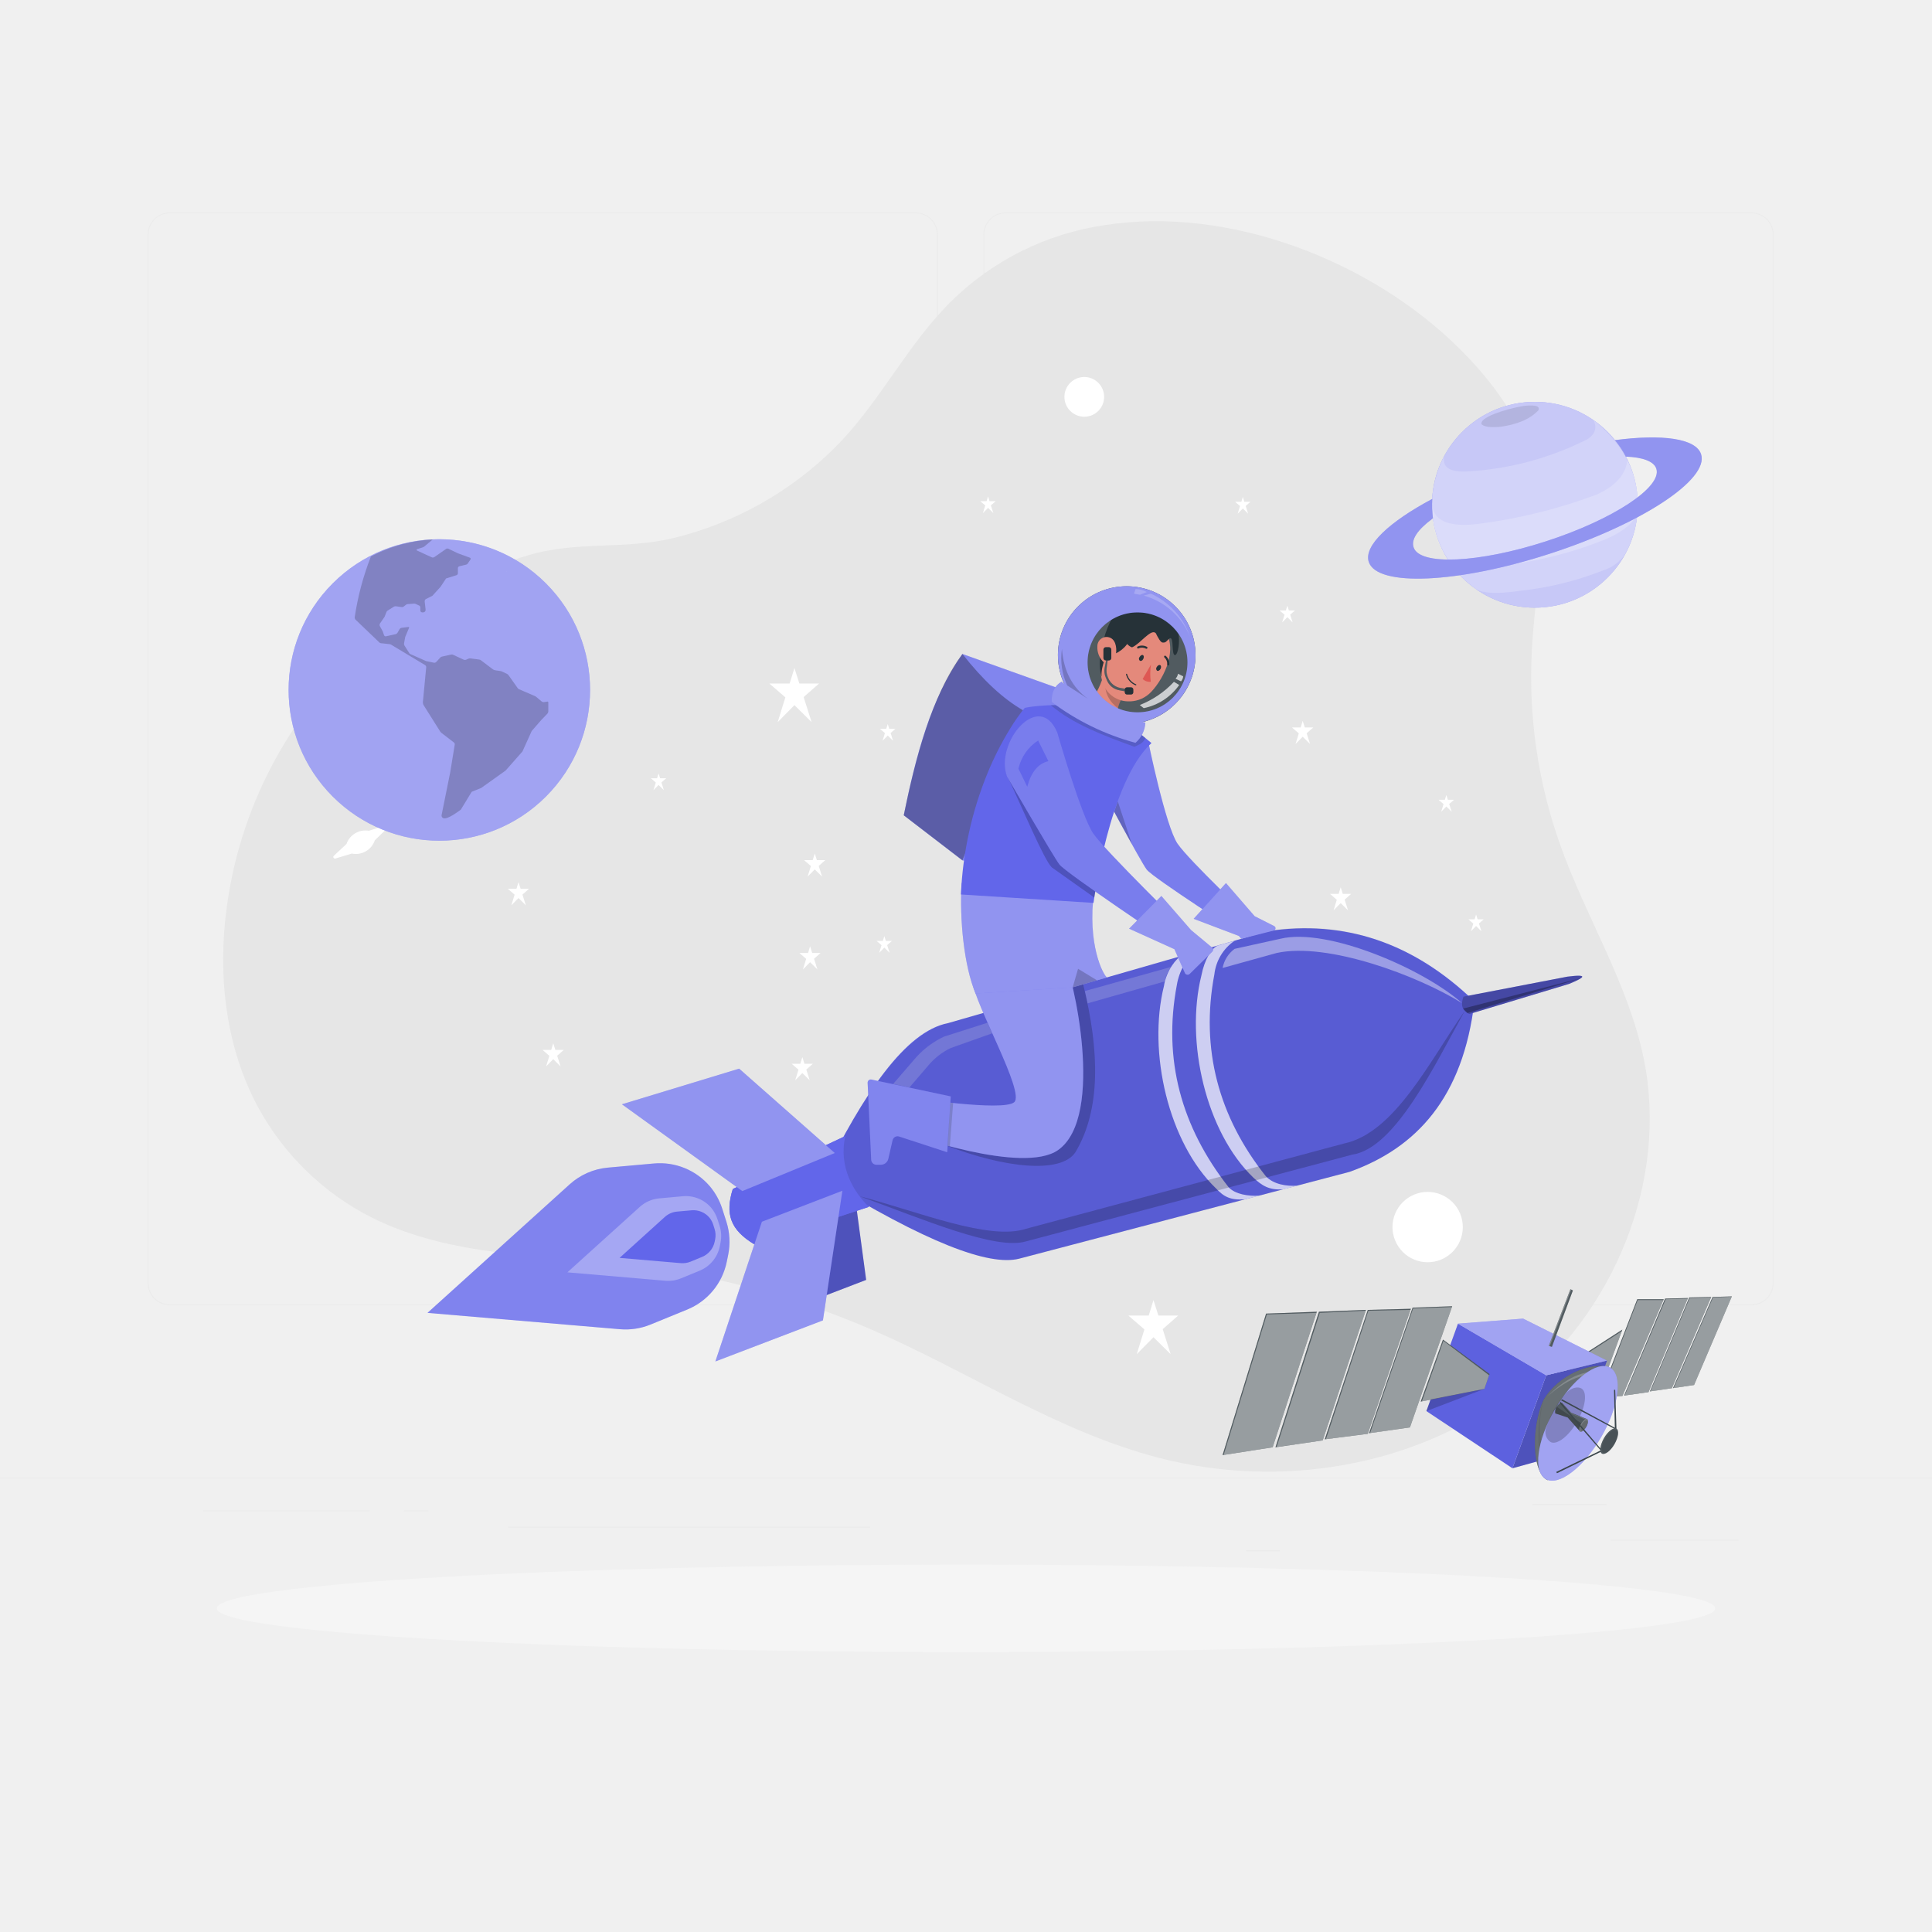
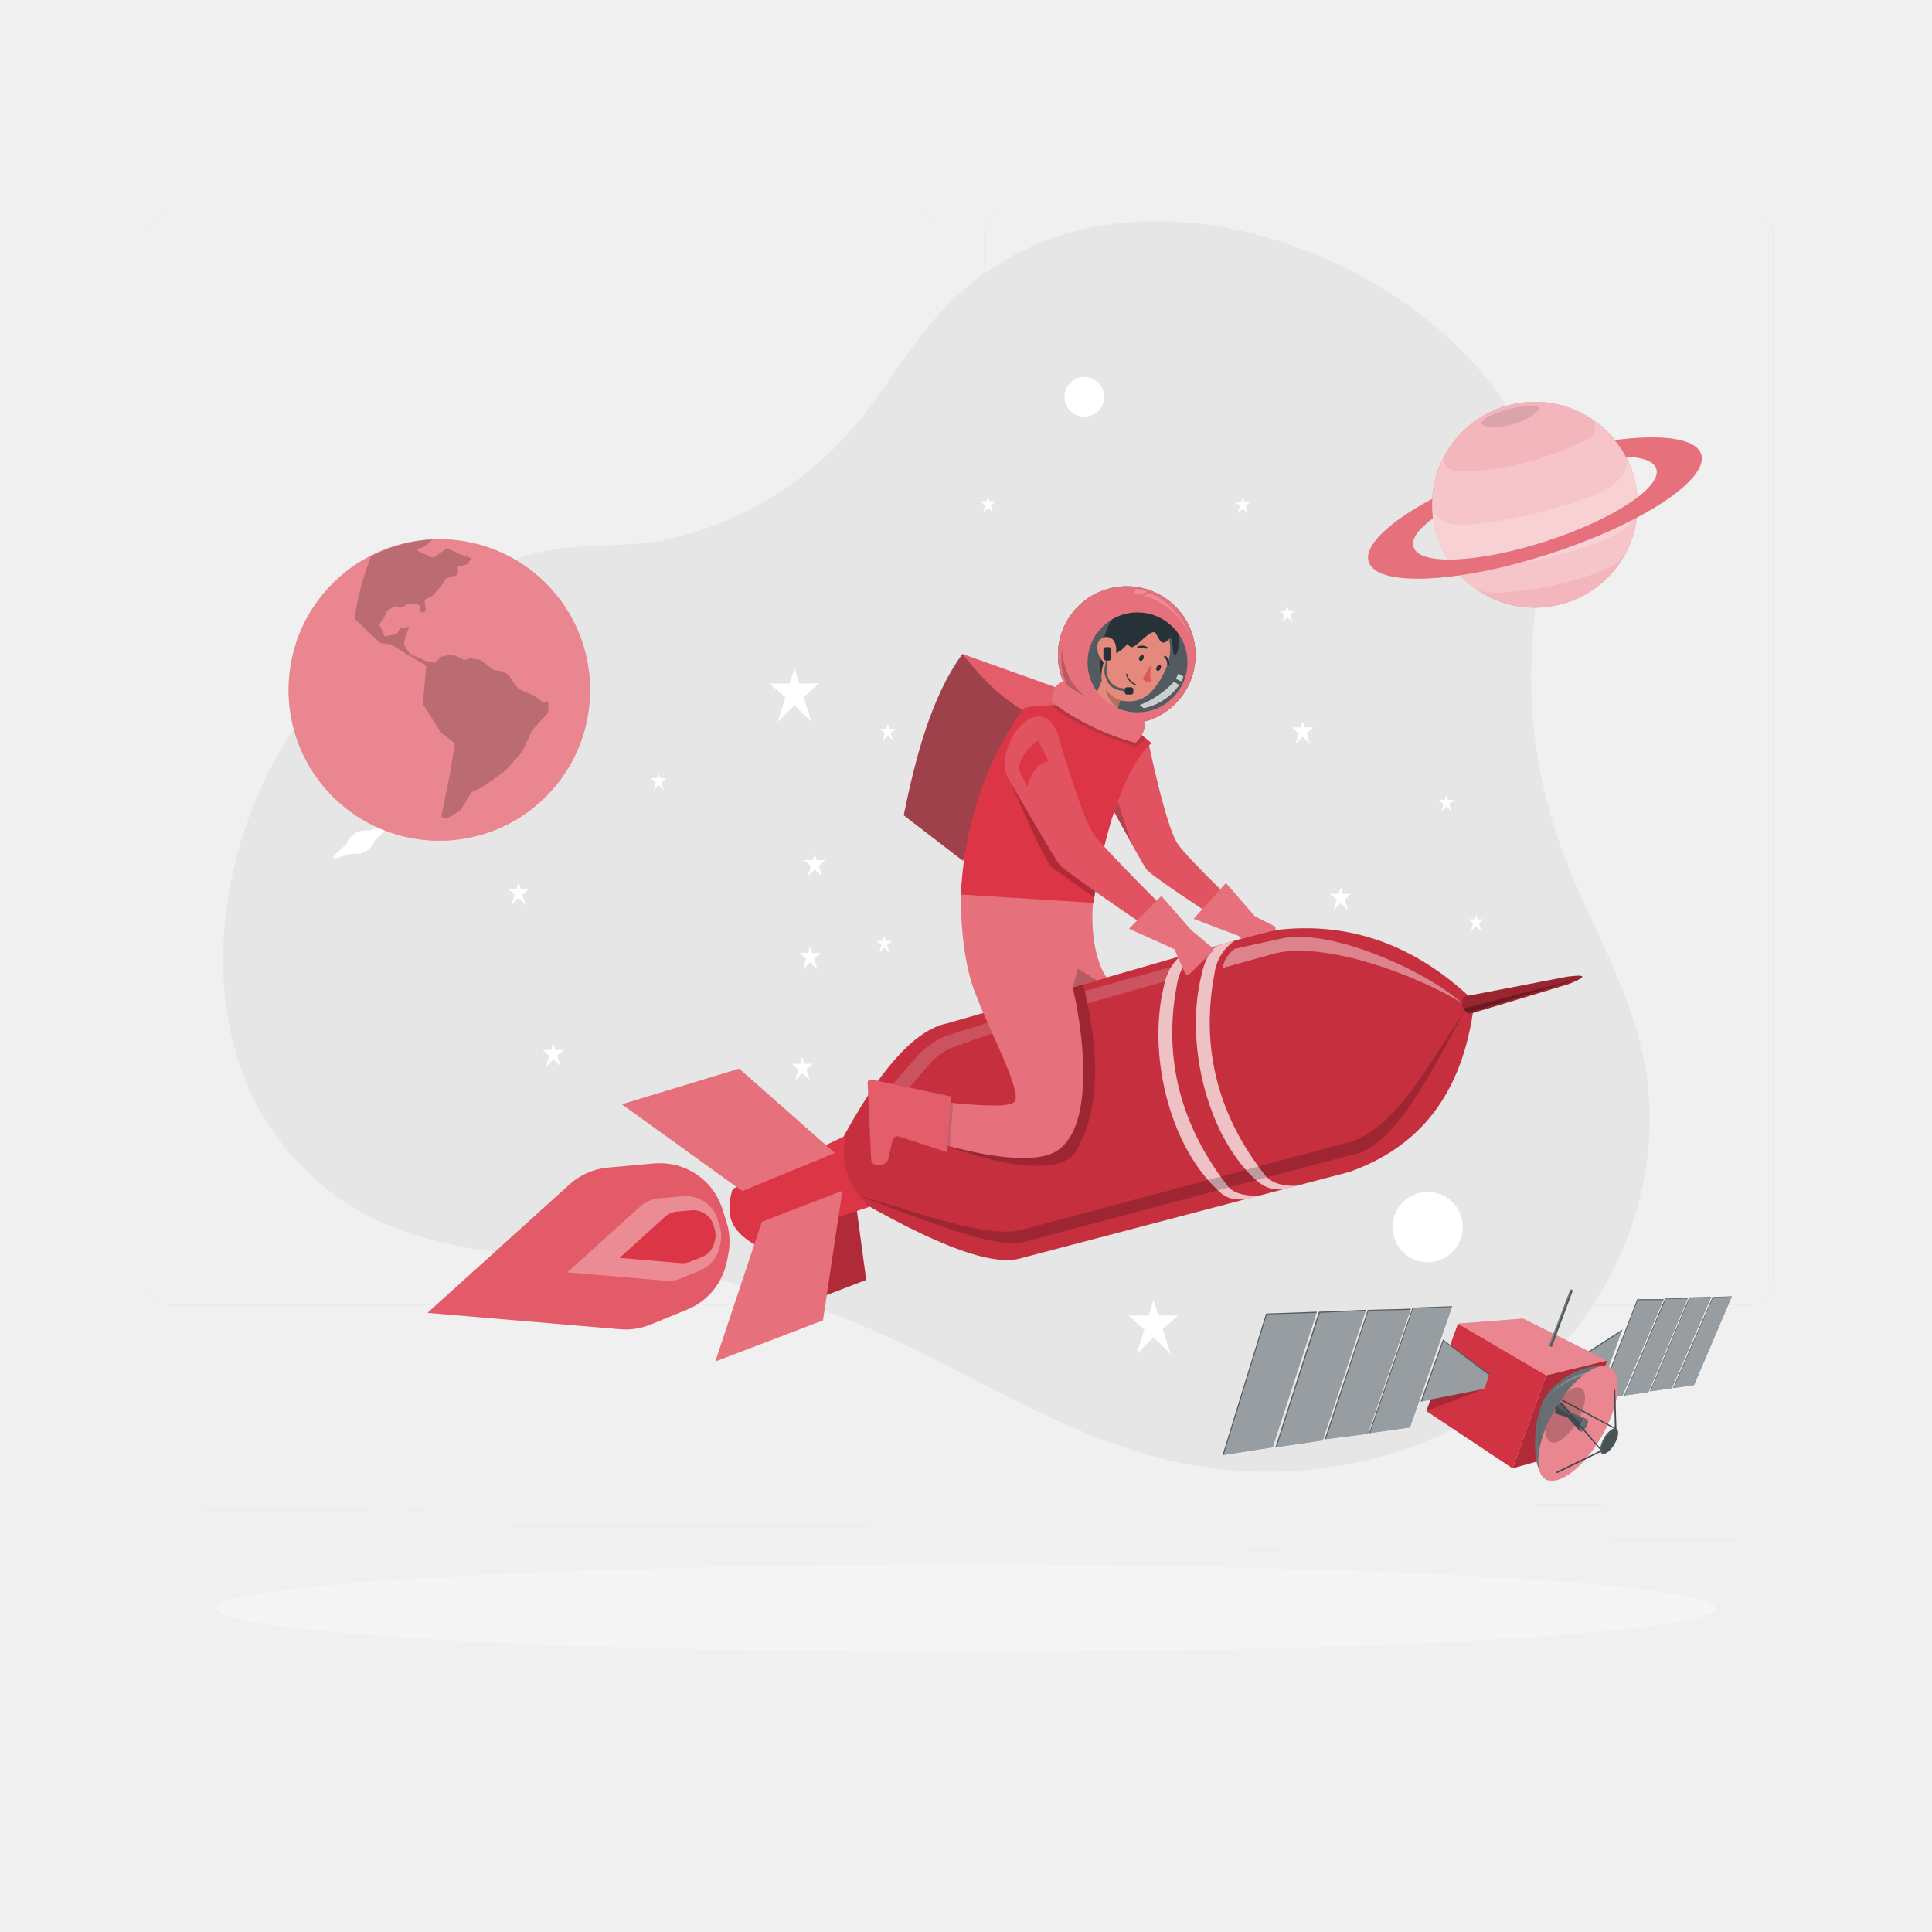
<svg xmlns="http://www.w3.org/2000/svg" viewBox="0 0 500 500">
  <path fill="#ebebeb" d="M0 382.4h500v.25H0zm416.78 16.09h33.12v.25h-33.12zm-94.25 2.72h8.69v.25h-8.69zm74.06-12h19.19v.25h-19.19zm-344.13 1.68h43.19v.25H52.46zm52.1 0h6.33v.25h-6.33zm26.91 4.22h93.68v.25h-93.68zM237 337.8H43.91a5.71 5.71 0 01-5.7-5.71V60.66a5.71 5.71 0 015.7-5.66H237a5.71 5.71 0 015.71 5.71v271.38a5.71 5.71 0 01-5.71 5.71zM43.91 55.2a5.46 5.46 0 00-5.45 5.46v271.43a5.46 5.46 0 005.45 5.46H237a5.47 5.47 0 005.46-5.46V60.66A5.47 5.47 0 00237 55.2zm409.4 282.6h-193.1a5.72 5.72 0 01-5.71-5.71V60.66a5.72 5.72 0 015.71-5.66h193.1a5.71 5.71 0 015.69 5.66v271.43a5.71 5.71 0 01-5.69 5.71zM260.21 55.2a5.47 5.47 0 00-5.46 5.46v271.43a5.47 5.47 0 005.46 5.46h193.1a5.47 5.47 0 005.46-5.46V60.66a5.47 5.47 0 00-5.46-5.46z" />
  <path d="M285.78 58.28A71.18 71.18 0 00246.15 78c-11.55 11.4-18.68 26.57-30.25 38a89.07 89.07 0 01-41.46 23.21c-12.89 3.13-25.1.7-37.84 4.52a110.3 110.3 0 00-77.91 91c-2.39 17.54-.37 36 8 51.63A68.9 68.9 0 0096 315c20.62 10.42 44.79 9.75 67.73 12.47A221.16 221.16 0 01226 344.29c24.78 10.8 47.75 26.21 73.92 33 31.32 8.12 66.54 2.45 92.09-17.41s39.88-54.19 33.39-85.89c-4-19.45-15-36.67-21.63-55.36a129.66 129.66 0 01-7.34-50.16c.83-16.06 4.63-32.47.43-48-3.15-11.71-10.65-21.83-19.27-30.36-22.65-22.46-59.26-36.95-91.81-31.83z" fill="#e6e6e6" />
  <path fill="#fff" d="M211.98 176.89h-5.11l-1.27-4.01-1.24 4.01h-5.25l4.14 3.58-1.98 6.41 4.33-4.39 4.44 4.39-2.06-6.48 4-3.51zm92.93 163.58h-5.12l-1.27-4.01-1.24 4.01h-5.25l4.14 3.58-1.98 6.41 4.33-4.39 4.44 4.39-2.05-6.48 4-3.51zm-92.53-93.85h-2.19l-.54-1.72-.53 1.72h-2.25l1.77 1.53-.84 2.74 1.85-1.87 1.9 1.87-.88-2.77 1.71-1.5zm137.32-15.29h-2.19l-.54-1.72-.53 1.72h-2.25l1.77 1.53-.84 2.74 1.85-1.88 1.9 1.88-.88-2.77 1.71-1.5zm-136.11-8.73h-2.18l-.55-1.72-.53 1.72h-2.24l1.77 1.53-.85 2.74 1.85-1.87 1.9 1.87-.88-2.77 1.71-1.5zm-76.67 7.41h-2.19l-.54-1.71-.53 1.71h-2.25l1.77 1.53-.84 2.75 1.85-1.88 1.9 1.88-.88-2.77 1.71-1.51zm8.99 41.71h-2.18l-.55-1.72-.53 1.72h-2.24l1.77 1.53-.85 2.74 1.85-1.88 1.9 1.88-.88-2.77 1.71-1.5zm193.96-83.45h-2.19l-.54-1.72-.53 1.72h-2.25l1.77 1.53-.84 2.74 1.85-1.87 1.9 1.87-.88-2.77 1.71-1.5zm-16.25-58.41h-1.58l-.39-1.25-.39 1.25h-1.62l1.28 1.1-.61 1.98 1.34-1.35 1.37 1.35-.64-2 1.24-1.08zm-91.9 58.77h-1.58l-.39-1.25-.39 1.25h-1.62l1.28 1.1-.61 1.98 1.34-1.35 1.37 1.35-.63-2 1.23-1.08zm-59.3 12.78h-1.58l-.4-1.24-.38 1.24h-1.62l1.28 1.1-.61 1.99 1.33-1.36 1.37 1.36-.63-2 1.24-1.09zm85.26-71.7h-1.58l-.39-1.24-.39 1.24h-1.62l1.28 1.1-.61 1.98 1.34-1.35 1.37 1.35-.64-2 1.24-1.08zm118.61 77.28h-1.58l-.39-1.24-.39 1.24h-1.62l1.28 1.11-.61 1.98 1.34-1.36 1.37 1.36-.64-2 1.24-1.09zm-41.16-49h-1.57l-.4-1.24-.38 1.24h-1.63l1.29 1.11-.62 1.98 1.34-1.36 1.37 1.36-.63-2 1.23-1.09zm48.86 79.93h-1.58l-.4-1.24-.38 1.24h-1.62l1.28 1.11-.61 1.98 1.33-1.36 1.38 1.36-.64-2.01 1.24-1.08zm-36.43 62.09h-1.58l-.4-1.24-.38 1.24h-1.62l1.28 1.1-.61 1.98 1.33-1.35 1.37 1.35-.63-2 1.24-1.08zm-26.86-66.17h-1.58l-.39-1.24-.39 1.24h-1.62l1.28 1.11-.61 1.98 1.34-1.35 1.37 1.35-.64-2 1.24-1.09zm-89.86 9.66h-1.58l-.4-1.24-.38 1.24h-1.62l1.28 1.11-.61 1.98 1.33-1.35 1.38 1.35-.64-2 1.24-1.09zm-71.32 75.79h-2.19l-.54-1.72-.54 1.72h-2.24l1.77 1.53-.84 2.74 1.85-1.88 1.9 1.88-.88-2.77 1.71-1.5zm183.1 49.35h-2.18l-.55-1.71-.53 1.71h-2.25l1.78 1.53-.85 2.74 1.85-1.87 1.9 1.87-.88-2.77 1.71-1.5zM210.38 275.3h-2.19l-.54-1.72-.53 1.72h-2.25l1.78 1.53-.85 2.74 1.85-1.87 1.9 1.87-.88-2.77 1.71-1.5z" />
  <circle cx="369.47" cy="317.57" r="9.1" transform="rotate(-22.5 369.463 317.557)" fill="#fff" />
  <path d="M285.75 102.71a5.14 5.14 0 11-5.14-5.14 5.14 5.14 0 015.14 5.14zM99.69 213.66L95.46 215a5.2 5.2 0 00-5.79 3.42l-3.27 3.05a.42.42 0 00.41.71l4.24-1.28a5.17 5.17 0 005.95-3.43l3.16-3.06a.45.45 0 00-.47-.75z" fill="#fff" />
  <ellipse cx="250" cy="416.24" rx="193.89" ry="11.32" fill="#f5f5f5" />
  <path fill="#263238" d="M405.99 353.04l13.87-8.94-4.3 11.74h-10.37l.8-2.8z" />
  <path fill="#fff" opacity=".2" d="M405.99 353.04l13.87-8.94-4.3 11.74h-10.37l.8-2.8z" />
  <path fill="#fff" opacity=".4" d="M406.27 353.17l13.44-8.66-4.15 11.33h-10.12l.83-2.67z" />
  <path fill="#263238" d="M419.89 361.27l10.69-25.03h-6.86l-9.85 25.49 6.02-.46z" />
  <path fill="#fff" opacity=".2" d="M419.89 361.27l10.69-25.03h-6.86l-9.85 25.49 6.02-.46z" />
  <path fill="#fff" opacity=".4" d="M419.89 361.27l10.6-24.82h-6.66l-9.75 25.26 5.81-.44z" />
  <path fill="#263238" d="M420.31 361.18l10.61-25.1 5.92-.15-10.21 24.35-6.32.9z" />
  <path fill="#fff" opacity=".2" d="M420.31 361.18l10.61-25.1 5.92-.15-10.21 24.35-6.32.9z" />
  <path fill="#fff" opacity=".4" d="M420.43 361.16l10.65-24.92 5.7-.16-10.15 24.2-6.2.88z" />
  <path fill="#263238" d="M437.18 335.78l5.68-.12-10.18 23.61-5.68.82 10.18-24.31z" />
  <path fill="#fff" opacity=".2" d="M437.18 335.78l5.68-.12-10.18 23.61-5.68.82 10.18-24.31z" />
  <path fill="#fff" opacity=".4" d="M437.28 335.93l5.53-.16-10.13 23.5-5.55.8 10.15-24.14z" />
  <path fill="#263238" d="M443.22 335.66l4.98-.15-9.78 22.93-5.44.8 10.24-23.58z" />
  <path fill="#fff" opacity=".2" d="M443.22 335.66l4.98-.15-9.78 22.93-5.44.8 10.24-23.58z" />
  <path fill="#fff" opacity=".4" d="M443.33 335.77l4.84-.18-9.75 22.85-5.28.77 10.19-23.44z" />
-   <path fill="#6266ea" d="M400.17 355.92l-8.75 24.07 16.37-4.54 8.1-23.33-15.72 3.8z" />
+   <path fill="#dc3545" d="M400.17 355.92l-8.75 24.07 16.37-4.54 8.1-23.33-15.72 3.8z" />
  <path opacity=".2" d="M400.17 355.92l-8.75 24.07 16.37-4.54 8.1-23.33-15.72 3.8z" />
-   <path fill="#6266ea" d="M377.32 342.56l22.85 13.36-8.75 24.07-22.27-14.8 8.17-22.63z" />
+   <path fill="#dc3545" d="M377.32 342.56l22.85 13.36-8.75 24.07-22.27-14.8 8.17-22.63z" />
  <path opacity=".05" d="M377.32 342.56l22.85 13.36-8.75 24.07-22.27-14.8 8.17-22.63z" />
-   <path fill="#6266ea" d="M377.32 342.56l16.86-1.3 21.71 10.86-15.72 3.8-22.85-13.36z" />
+   <path fill="#dc3545" d="M377.32 342.56l16.86-1.3 21.71 10.86-15.72 3.8-22.85-13.36z" />
  <path fill="#fff" opacity=".4" d="M377.32 342.56l16.86-1.3 21.71 10.86-15.72 3.8-22.85-13.36z" />
  <path fill="#263238" d="M406.42 333.64l.64.33-5.43 14.59-.81-.25 5.6-14.67z" />
  <path fill="#fff" opacity=".4" d="M406.42 333.64l.25.13-5.58 14.62-.27-.08 5.6-14.67z" />
  <path fill="#fff" opacity=".2" d="M407.06 333.97l-.39-.2-5.58 14.62.54.17 5.43-14.59z" />
  <path fill="#263238" d="M327.66 339.96l-11.26 36.62 12.96-2.02 11.43-35.08-13.13.48z" />
  <path fill="#fff" opacity=".2" d="M327.66 339.96l-11.26 36.62 12.96-2.02 11.43-35.08-13.13.48z" />
  <path fill="#fff" opacity=".4" d="M327.86 340.17l-11.18 36.37 12.68-1.98 11.33-34.79-12.83.4z" />
  <path fill="#263238" d="M341.35 339.48l-11.26 35.08 12.23-1.79 11.18-33.78-12.15.49z" />
  <path fill="#fff" opacity=".2" d="M341.35 339.48l-11.26 35.08 12.23-1.79 11.18-33.78-12.15.49z" />
  <path fill="#fff" opacity=".4" d="M341.56 339.77l-11.18 34.74 11.94-1.74 11.12-33.57-11.88.57z" />
  <path fill="#263238" d="M353.99 339l-11.14 33.49 11.14-1.42 11.14-32.36-11.14.29z" />
  <path fill="#fff" opacity=".2" d="M353.99 339l-11.14 33.49 11.14-1.42 11.14-32.36-11.14.29z" />
  <path fill="#fff" opacity=".4" d="M354.14 339.2l-10.99 33.25 10.84-1.38 11.04-32.08-10.89.21z" />
  <path fill="#263238" d="M365.58 338.42l-11.26 32.49 10.57-1.5 10.93-31.35-10.24.36z" />
  <path fill="#fff" opacity=".2" d="M365.58 338.42l-11.26 32.49 10.57-1.5 10.93-31.35-10.24.36z" />
  <path fill="#fff" opacity=".4" d="M365.7 338.63l-11.13 32.25 10.32-1.47 10.86-31.15-10.05.37z" />
  <path fill="#263238" d="M385.49 355.6l-1.33 3.85-16.48 3.28 5.76-16.04 12.05 8.91z" />
  <path fill="#fff" opacity=".2" d="M385.49 355.6l-1.33 3.85-16.48 3.28 5.76-16.04 12.05 8.91z" />
  <path fill="#fff" opacity=".4" d="M385.37 355.92l-1.21 3.53-16.18 3.22 5.58-15.66 11.81 8.91z" />
  <path d="M416.25 353.81l-15.71 29.27c-4.2-2-4.23-13.91-1.1-20.75 3.87-6.64 12.46-9.9 16.81-8.52z" fill="#263238" />
  <path d="M401.8 380.72l-.68 1.27c-3.89-3.67-3.56-14.19-1.68-19.66-2.96 11.73 2.36 18.39 2.36 18.39z" opacity=".2" />
  <path d="M416.25 353.81l-15.71 29.27c-4.2-2-4.23-13.91-1.1-20.75 3.87-6.64 12.46-9.9 16.81-8.52z" fill="#fff" opacity=".3" />
  <path d="M400.42 361.42c6.21-5.42 10.63-6.27 14.52-5.17l.63-1.18c-4.81-.6-9.3.56-15.15 6.35z" fill="#fff" opacity=".2" />
-   <path d="M402.33 364.87c-4.6 8-5.62 16-2.28 17.92s9.77-3 14.37-10.94 5.62-16 2.28-17.91-9.77 2.97-14.37 10.93z" fill="#6266ea" />
+   <path d="M402.33 364.87c-4.6 8-5.62 16-2.28 17.92s9.77-3 14.37-10.94 5.62-16 2.28-17.91-9.77 2.97-14.37 10.93z" fill="#dc3545" />
  <path d="M402.33 364.87c-4.6 8-5.62 16-2.28 17.92s9.77-3 14.37-10.94 5.62-16 2.28-17.91-9.77 2.97-14.37 10.93z" fill="#fff" opacity=".4" />
  <path d="M402.35 364.57a29.63 29.63 0 00-2.21 4.94 3.14 3.14 0 001.12 3.67c1.6.92 4.69-1.43 6.9-5.25s2.7-7.68 1.1-8.61c-.94-.54-2.75-.19-4.06 1.31a26.32 26.32 0 00-2.85 3.94z" opacity=".2" />
  <path d="M410.76 367.28l-4.18-1.69-2.37-2.59a2.48 2.48 0 00-1.71 2.77l3.22 1.06 3.2 3.61z" fill="#263238" />
  <path d="M410.76 367.28l-4.18-1.69-2.37-2.59a2.48 2.48 0 00-1.71 2.77l3.22 1.06 3.2 3.61z" fill="#fff" opacity=".2" />
  <path d="M409.17 368.49c-.51.89-.62 1.77-.25 2s1.08-.33 1.59-1.21.62-1.77.25-2-1.08.33-1.59 1.21z" fill="#263238" />
  <path d="M409.17 368.49c-.51.89-.62 1.77-.25 2s1.08-.33 1.59-1.21.62-1.77.25-2-1.08.33-1.59 1.21z" fill="#fff" opacity=".4" />
  <path d="M402.87 364.06a3.07 3.07 0 00-.37 1.75l3.22 1.06 3.2 3.61c-.4-.3-.12-1.5.34-2.13 0 0-1.26-.79-6.39-4.29z" opacity=".2" />
  <path fill="#fff" opacity=".2" d="M410.48 367.25l-4.01-1.51-2.49-2.61-.16.06 2.58 2.58 3.85 1.56.23-.08z" />
  <g opacity=".2">
    <path d="M409.37 368.61c-.43.75-.53 1.51-.22 1.69s.93-.28 1.36-1 .53-1.51.22-1.7-.93.25-1.36 1.01z" />
    <path d="M409.37 368.61c-.43.75-.53 1.51-.22 1.69s.93-.28 1.36-1 .53-1.51.22-1.7-.93.25-1.36 1.01z" opacity=".4" />
  </g>
  <path fill="#263238" d="M402.75 380.94l.2.32 11.46-5.59-.15-.3-11.51 5.57z" />
  <path fill="#fff" opacity=".1" d="M402.75 380.94l.2.32 11.46-5.59-.15-.3-11.51 5.57z" />
  <path fill="#263238" d="M417.71 359.69h.3l.32 10.04h-.4l-.22-10.04z" />
  <path fill="#fff" opacity=".1" d="M417.71 359.69h.3l.32 10.04h-.4l-.22-10.04z" />
  <path fill="#263238" d="M404.26 362.14l14.07 7.59-.17.23L404 362.4l.26-.26z" />
  <path fill="#fff" opacity=".1" d="M404.26 362.14l14.07 7.59-.17.23L404 362.4l.26-.26z" />
  <path fill="#263238" d="M403.65 363.11l.24-.3 10.62 12.42-.16.24-10.7-12.36z" />
  <path fill="#fff" opacity=".1" d="M403.65 363.11l.24-.3 10.62 12.42-.16.24-10.7-12.36z" />
  <path d="M415.1 372.19c-1 1.79-1.26 3.59-.51 4s2.2-.66 3.23-2.45 1.26-3.59.51-4-2.19.66-3.23 2.45z" fill="#263238" />
  <path d="M415.1 372.19c-1 1.79-1.26 3.59-.51 4s2.2-.66 3.23-2.45 1.26-3.59.51-4-2.19.66-3.23 2.45z" fill="#fff" opacity=".2" />
  <path d="M415.38 372.35c-.93 1.61-1.13 3.22-.46 3.61s2-.6 2.9-2.2 1.13-3.23.46-3.62-1.97.6-2.9 2.21z" opacity=".1" />
  <path opacity=".2" d="M384.16 359.45l-15.01 5.74 1.1-3.05 13.91-2.69z" />
-   <circle cx="397.23" cy="130.63" r="26.63" fill="#6266ea" />
+   <circle cx="397.23" cy="130.63" r="26.63" fill="#dc3545" />
  <circle cx="397.23" cy="130.63" r="26.63" fill="#fff" opacity=".4" />
  <circle cx="397.23" cy="130.63" r="26.63" fill="#fff" opacity=".4" />
  <path d="M373.77 118c-.6 3 1.48 4.26 6.05 4a78.16 78.16 0 0031.09-8.38c2.12-1.45 2.33-3.1 1.53-4.86 12.93 10.27 13.83 24 8.2 34.55a10.65 10.65 0 01-5.81 4.33 82.37 82.37 0 01-21.52 5.27c-6.83 1-10.84.55-12.38-1.23-11.65-9.03-12.63-22.88-7.16-33.68z" fill="#fff" opacity=".2" />
  <path d="M370.6 130.63A25.23 25.23 0 00375 145c1.4 2 5.93 2.4 13 1.41a100.62 100.62 0 0026.79-6.56c4.68-1.84 7.78-4.19 9.11-7.14a27 27 0 00-2.72-13.7c-.41 3.68-2.93 6.73-8 9a136.59 136.59 0 01-30.73 7.59c-6.69.77-11.3-.33-11.85-4.97z" fill="#fff" opacity=".2" />
  <path d="M386.52 107.19a40.11 40.11 0 017.86-2.15c3.53-.36 4.14.24 3.75 1.17a12 12 0 01-3.66 2.56 22.22 22.22 0 01-6.7 1.73c-1.61.07-3.32.11-4.29-.63-.48-.87.96-1.79 3.04-2.68z" opacity=".1" />
-   <path d="M440.24 117.55c-1.33-4.1-10.08-5.25-22.29-3.64a23.65 23.65 0 012.82 4.26c4.37.17 7.26 1.21 7.89 3.14 1.54 4.77-11.27 13.19-28.62 18.8s-32.66 6.31-34.2 1.54c-.67-2 .94-4.47 4.78-7.35-.05 0 .27-.21.22-.18a27.24 27.24 0 01-.18-5c-11.14 5.94-17.78 12.13-16.43 16.29 2.12 6.53 23.09 5.59 46.85-2.11s41.28-19.22 39.16-25.75z" fill="#6266ea" />
+   <path d="M440.24 117.55c-1.33-4.1-10.08-5.25-22.29-3.64a23.65 23.65 0 012.82 4.26c4.37.17 7.26 1.21 7.89 3.14 1.54 4.77-11.27 13.19-28.62 18.8s-32.66 6.31-34.2 1.54c-.67-2 .94-4.47 4.78-7.35-.05 0 .27-.21.22-.18a27.24 27.24 0 01-.18-5c-11.14 5.94-17.78 12.13-16.43 16.29 2.12 6.53 23.09 5.59 46.85-2.11s41.28-19.22 39.16-25.75z" fill="#dc3545" />
  <path d="M440.24 117.55c-1.33-4.1-10.08-5.25-22.29-3.64a23.65 23.65 0 012.82 4.26c4.37.17 7.26 1.21 7.89 3.14 1.54 4.77-11.27 13.19-28.62 18.8s-32.66 6.31-34.2 1.54c-.67-2 .94-4.47 4.78-7.35-.05 0 .27-.21.22-.18a27.24 27.24 0 01-.18-5c-11.14 5.94-17.78 12.13-16.43 16.29 2.12 6.53 23.09 5.59 46.85-2.11s41.28-19.22 39.16-25.75z" fill="#fff" opacity=".3" />
-   <circle cx="113.7" cy="178.56" r="39.01" transform="rotate(-45 113.703 178.563)" fill="#6266ea" />
+   <circle cx="113.7" cy="178.56" r="39.01" transform="rotate(-45 113.703 178.563)" fill="#dc3545" />
  <circle cx="113.7" cy="178.56" r="39.01" transform="rotate(-45 113.703 178.563)" fill="#fff" opacity=".4" />
  <path d="M141.7 181.57l-.89.13a.81.81 0 01-.65-.18l-1.44-1.21a1.37 1.37 0 00-.2-.13l-4.2-1.81a.82.82 0 01-.35-.29l-2.37-3.35a1 1 0 00-.42-.35l-1.39-.64a.66.66 0 00-.2-.06l-1.47-.22a1.34 1.34 0 01-.56-.24l-3.12-2.36a.91.91 0 00-.43-.17l-2.29-.3a.83.83 0 00-.44.06l-.62.27a.84.84 0 01-.66 0l-2.73-1.26a.78.78 0 00-.52-.06l-2.42.54a.76.76 0 00-.39.24l-1 1.1a.72.72 0 01-.69.22l-2-.42-4.21-1.88-1.37-2.14a.79.79 0 01-.1-.56l.3-1.66 1-2.38a.14.14 0 00-.15-.2l-1.77.21a.73.73 0 00-.54.36l-.52.9a.86.86 0 01-.55.4l-2.42.54a.45.45 0 01-.54-.3l-.3-.91-.74-1.36a.71.71 0 010-.74l1.2-1.75.47-1.21a.77.77 0 01.31-.38l1.59-1a.85.85 0 01.54-.12l1.51.21a.69.69 0 00.54-.15l.61-.48a.73.73 0 01.38-.14l1.69-.12a.82.82 0 01.4.08l.91.42a.52.52 0 01.29.47v.81a.48.48 0 00.48.48h.27a.63.63 0 00.62-.68l-.08-.7-.16-1.42a.66.66 0 01.36-.67l1.62-.81 2.12-2.33 1.44-2.17 2.66-.83a.55.55 0 00.39-.52v-1.3a.51.51 0 01.39-.5l1.76-.43a.68.68 0 00.39-.26l.73-1.08a.29.29 0 00-.14-.44l-3.21-1.18-2.35-1.14a.64.64 0 00-.64.05l-3 2.09a.74.74 0 01-.72.06l-2.17-1-1.63-.75a.18.18 0 010-.33l1.65-.55a.56.56 0 00.2-.11l2.24-1.88a38.74 38.74 0 00-16 4.4 72.16 72.16 0 00-4.2 15.72.8.8 0 00.25.68l6.14 5.88a.67.67 0 00.4.18l2.28.25a.68.68 0 01.32.11l8.8 5.29a.62.62 0 01.31.61l-.85 8.89a1.45 1.45 0 00.22.95l4.3 6.83a.93.93 0 00.21.23l3.3 2.54a.56.56 0 01.21.53l-1.18 7.22-2.25 11.15c.22 1.5 2.17.58 5-1.52l2.81-4.62 2.47-1 6.32-4.51 4.35-4.93 2.34-5.18a1.14 1.14 0 01.15-.23l2.38-2.73 1.59-1.65a.83.83 0 00.23-.56v-2.38a.17.17 0 00-.2-.18z" opacity=".2" />
  <path d="M90.18 161.93zm57.55 15.62zm2.58-3.29zm0-.05v-.01.01zm-19.23-26.37h-.05a.13.13 0 000-.06z" fill="#fff" />
-   <path d="M281.61 248.5c3.26 1.72 28.6 30.3 21.84 43.89-5 10-36.25 14.65-36.25 14.65l-3.85-8.53s22.88-8.1 24.23-11.65-24.36-22.45-24.36-22.45z" fill="#6266ea" />
+   <path d="M281.61 248.5c3.26 1.72 28.6 30.3 21.84 43.89-5 10-36.25 14.65-36.25 14.65l-3.85-8.53s22.88-8.1 24.23-11.65-24.36-22.45-24.36-22.45z" fill="#dc3545" />
  <path d="M281.61 248.5c3.26 1.72 28.6 30.3 21.84 43.89-5 10-36.25 14.65-36.25 14.65l-3.85-8.53s22.88-8.1 24.23-11.65-24.36-22.45-24.36-22.45z" fill="#fff" opacity=".3" />
  <path d="M278.13 292.63c-.82 3.32-3.2 5.88-8.06 7.26l3 6.07-.62.13-4.74-9.2z" opacity=".2" />
-   <path d="M266.78 295l6.63 12.88-12.77 2.89a1.33 1.33 0 00-1 1.7l1.52 4.69a2 2 0 01-.85 2.27l-1 .6a1.37 1.37 0 01-1.84-.42l-11-16.61a.82.82 0 01.42-1.23z" fill="#6266ea" />
+   <path d="M266.78 295l6.63 12.88-12.77 2.89a1.33 1.33 0 00-1 1.7l1.52 4.69a2 2 0 01-.85 2.27l-1 .6a1.37 1.37 0 01-1.84-.42l-11-16.61a.82.82 0 01.42-1.23z" fill="#dc3545" />
  <path d="M266.78 295l6.63 12.88-12.77 2.89a1.33 1.33 0 00-1 1.7l1.52 4.69a2 2 0 01-.85 2.27l-1 .6a1.37 1.37 0 01-1.84-.42l-11-16.61a.82.82 0 01.42-1.23z" fill="#fff" opacity=".2" />
  <path d="M255 299a40.39 40.39 0 0014.38 1l-2.6-5.05zm25.34-20.92l2.1 1.92c2.14-7.73-1.72-15.13-3-25l-1.85.52a101.08 101.08 0 012.75 22.56z" opacity=".2" />
-   <path fill="#6266ea" d="M224.16 331.24L206 338.21l-3.4-26.71 17.94-7.19 3.62 26.93z" />
+   <path fill="#dc3545" d="M224.16 331.24L206 338.21l-3.4-26.71 17.94-7.19 3.62 26.93z" />
  <path opacity=".2" d="M224.16 331.24L206 338.21l-3.4-26.71 17.94-7.19 3.62 26.93z" />
-   <path d="M212.72 305c10.81-22.13 21.65-38.08 32.57-40.2L328 241c19.84-3 37.74 2.86 53.59 18.18-2.93 24.86-15 37.91-32.32 44.09l-85.54 22.48c-7.81 1.94-23.85-4.08-51.01-20.75z" fill="#6266ea" />
-   <path d="M189.65 307.71L218.78 294c7.62 5 8.43 12.46 6.07 18.34l-29.56 9.73c-6.35-3.78-7.65-7.94-5.64-14.36zm-20.42-6.6l-11.91 1.07a17 17 0 00-9.87 4.31l-36.81 33.28 49.81 4.23a17 17 0 007.86-1.19l9.54-3.9a17 17 0 0010.23-12.34l.38-1.86a17 17 0 00-.47-8.53l-1.08-3.37a17 17 0 00-3.23-5.83 17 17 0 00-14.45-5.87z" fill="#6266ea" />
+   <path d="M212.72 305c10.81-22.13 21.65-38.08 32.57-40.2L328 241c19.84-3 37.74 2.86 53.59 18.18-2.93 24.86-15 37.91-32.32 44.09l-85.54 22.48c-7.81 1.94-23.85-4.08-51.01-20.75z" fill="#dc3545" />
+   <path d="M189.65 307.71L218.78 294c7.62 5 8.43 12.46 6.07 18.34l-29.56 9.73c-6.35-3.78-7.65-7.94-5.64-14.36zm-20.42-6.6l-11.91 1.07a17 17 0 00-9.87 4.31l-36.81 33.28 49.81 4.23a17 17 0 007.86-1.19l9.54-3.9a17 17 0 0010.23-12.34l.38-1.86a17 17 0 00-.47-8.53l-1.08-3.37a17 17 0 00-3.23-5.83 17 17 0 00-14.45-5.87z" fill="#dc3545" />
  <path d="M169.23 301.11l-11.91 1.07a17 17 0 00-9.87 4.31l-36.81 33.28 49.81 4.23a17 17 0 007.86-1.19l9.54-3.9a17 17 0 0010.23-12.34l.38-1.86a17 17 0 00-.47-8.53l-1.08-3.37a17 17 0 00-3.23-5.83 17 17 0 00-14.45-5.87z" fill="#fff" opacity=".19" />
  <path d="M176.66 309.59l-6.07.55a8.65 8.65 0 00-5 2.19l-18.75 16.95 25.37 2.18a8.68 8.68 0 004-.61l4.86-2a8.66 8.66 0 005.21-6.29l.19-.95a8.63 8.63 0 00-.23-4.34l-.55-1.72a8.68 8.68 0 00-1.65-3 8.64 8.64 0 00-7.38-2.96z" fill="#fff" opacity=".29" />
-   <path d="M179 313.22l-3.8.34a5.44 5.44 0 00-3.14 1.38l-11.72 10.6 15.86 1.36a5.52 5.52 0 002.51-.38l3-1.24a5.42 5.42 0 003.25-3.94l.12-.59a5.42 5.42 0 00-.15-2.71l-.34-1.08a5.43 5.43 0 00-1-1.85 5.42 5.42 0 00-4.59-1.89z" fill="#6266ea" />
+   <path d="M179 313.22l-3.8.34a5.44 5.44 0 00-3.14 1.38l-11.72 10.6 15.86 1.36a5.52 5.52 0 002.51-.38l3-1.24a5.42 5.42 0 003.25-3.94l.12-.59a5.42 5.42 0 00-.15-2.71l-.34-1.08a5.43 5.43 0 00-1-1.85 5.42 5.42 0 00-4.59-1.89z" fill="#dc3545" />
  <path d="M212.72 305c10.81-22.13 21.65-38.08 33.23-40.39l82.65-23.76c19.19-2.85 37.09 3.05 52.94 18.37-2.93 24.86-15 37.91-32.32 44.09l-85.54 22.48c-7.76 1.9-23.8-4.12-50.96-20.79z" opacity=".1" />
-   <path d="M189.65 307.71L218.78 294c-1.85 8.05 2.19 14.49 6.07 18.34l-29.56 9.73c-6.35-3.78-7.65-7.94-5.64-14.36z" fill="#6266ea" />
-   <path fill="#6266ea" d="M185.14 352.34l27.83-10.63 5.04-33.55-20.83 8.02-12.04 36.16z" />
+   <path d="M189.65 307.71L218.78 294c-1.85 8.05 2.19 14.49 6.07 18.34l-29.56 9.73c-6.35-3.78-7.65-7.94-5.64-14.36z" fill="#dc3545" />
+   <path fill="#dc3545" d="M185.14 352.34l27.83-10.63 5.04-33.55-20.83 8.02-12.04 36.16z" />
  <path fill="#fff" opacity=".3" d="M185.14 352.34l27.83-10.63 5.04-33.55-20.83 8.02-12.04 36.16z" />
-   <path fill="#6266ea" d="M160.96 285.79l30.33-9.22 24.75 21.83-23.93 9.85-31.15-22.46z" />
+   <path fill="#dc3545" d="M160.96 285.79l30.33-9.22 24.75 21.83-23.93 9.85-31.15-22.46z" />
  <path fill="#fff" opacity=".3" d="M160.96 285.79l30.33-9.22 24.75 21.83-23.93 9.85-31.15-22.46z" />
  <path d="M315.33 244.67l4.18-1.2a12.15 12.15 0 00-5.23 8.68c-3.67 19.32 1.14 37 13.36 52.31 2 2.06 5.27 2.57 8.06 2.4l-3.58.94c-3.78.25-5.53-1-7.72-3-12.31-11.79-17.73-35.29-13.47-52.38.78-4.04 2.66-7.25 4.4-7.75z" fill="#fff" opacity=".7" />
  <path d="M305.8 247.41l4-1.15c-2.54 1.1-4.68 5.15-5.23 8.64-3.66 19.32 1.18 36.77 13.36 52.31 1.72 1.91 5.19 2.39 8 2.23l-3.74.95c-3.78.25-5.43-.65-7.48-2.82-12.31-11.79-17.74-35.29-13.48-52.38.6-4.03 3.38-7.44 4.57-7.78z" fill="#fff" opacity=".7" />
-   <path d="M378.75 257.93c-.77 2.07-.42 3.65 1.53 4.5l25.81-7.8c3.87-1.59 5.3-2.6-.46-1.87z" fill="#6266ea" />
+   <path d="M378.75 257.93c-.77 2.07-.42 3.65 1.53 4.5l25.81-7.8c3.87-1.59 5.3-2.6-.46-1.87z" fill="#dc3545" />
  <path d="M378.75 257.93c-.77 2.07-.42 3.65 1.53 4.5l25.81-7.8c3.87-1.59 5.3-2.6-.46-1.87z" opacity=".3" />
  <path d="M222.44 309.57c16.57 6 35.21 14.07 43.12 11.69L350 298.81c11.13-1.65 21.36-23.3 29.08-37.18-9 12.78-18.1 31.61-31.33 34.33L265.56 318c-9.56 3.17-27.77-4.41-43.12-8.43z" opacity=".2" />
  <path d="M319.52 245.56a8 8 0 00-3.11 4.95l14-3.88c13.19-2.87 36.45 5.83 48 13-10-8.88-34.82-19.62-47-16.69z" fill="#fff" opacity=".4" />
  <path opacity=".3" d="M378.65 261.02l1.12 1.15 29.44-9.05-30.56 7.9z" />
  <path d="M274.07 256.53l-.72 39.88-28.15.15c14.67 5.65 29.3 7.34 33.11 1.65 6.59-11 6.3-26.14 2-43.49z" opacity=".2" />
  <path d="M280.77 256.48l22.32-6.24a8.35 8.35 0 00-1.62 3.74l-20 5.68z" fill="#e6e6e6" opacity=".2" />
  <path d="M255.57 264.68l-11.31 3.61a23 23 0 00-7 5.15l-6.12 7.09 4.21.92 5.08-5.92a17.28 17.28 0 015.57-4.28l10.79-3.83z" fill="#e0e0e0" opacity=".2" />
-   <path d="M233.89 211l15.18 11.66 24.47 3.12 15.17-35.08-7.15-9.84-32.49-11.61c-8.17 11.62-11.99 26.07-15.18 41.75z" fill="#6266ea" />
+   <path d="M233.89 211l15.18 11.66 24.47 3.12 15.17-35.08-7.15-9.84-32.49-11.61c-8.17 11.62-11.99 26.07-15.18 41.75z" fill="#dc3545" />
  <path d="M233.89 211l15.18 11.66 24.47 3.12 15.17-35.08-7.15-9.84-32.49-11.61c-7.07 10.2-12.01 24.4-15.18 41.75z" fill="#fff" opacity=".2" />
  <path d="M233.89 211l15.18 11.65 15.71-38.82c-5.08-2.91-10.31-7.71-15.71-14.58-6.36 8.34-11.35 22.58-15.18 41.75z" opacity=".3" />
-   <path d="M275.41 248.53c2.06 3 10.82 40.31-1.56 49.09-9.1 6.45-38.87-4.23-38.87-4.23l.63-9.34s24 3.69 26.87 1.2-10.16-25.2-10.85-31.3 23.78-5.42 23.78-5.42z" fill="#6266ea" />
+   <path d="M275.41 248.53c2.06 3 10.82 40.31-1.56 49.09-9.1 6.45-38.87-4.23-38.87-4.23l.63-9.34s24 3.69 26.87 1.2-10.16-25.2-10.85-31.3 23.78-5.42 23.78-5.42z" fill="#dc3545" />
  <path d="M275.41 248.53c2.06 3 10.82 40.31-1.56 49.09-9.1 6.45-38.87-4.23-38.87-4.23l.63-9.34s24 3.69 26.87 1.2-10.16-25.2-10.85-31.3 23.78-5.42 23.78-5.42z" fill="#fff" opacity=".3" />
-   <path d="M246.06 283.75l-.92 14.45-12.45-4.07a1.32 1.32 0 00-1.7 1l-1.1 4.8a2 2 0 01-1.9 1.51h-1.16a1.37 1.37 0 01-1.37-1.3l-.92-19.91a.82.82 0 011-.84zm51.05-92.11s4.55 22.27 7.66 26.74 19 19.47 19 19.47l-1.5 4.66s-23.86-15.31-25.5-17.46S284 202 284 202z" fill="#6266ea" />
+   <path d="M246.06 283.75l-.92 14.45-12.45-4.07a1.32 1.32 0 00-1.7 1l-1.1 4.8a2 2 0 01-1.9 1.51h-1.16a1.37 1.37 0 01-1.37-1.3l-.92-19.91a.82.82 0 011-.84zm51.05-92.11s4.55 22.27 7.66 26.74 19 19.47 19 19.47l-1.5 4.66s-23.86-15.31-25.5-17.46S284 202 284 202z" fill="#dc3545" />
  <path d="M304.77 166.76s-1.3 6.33-6.2 7.72.08-12.18.08-12.18l4.48-1.1z" fill="#263238" />
  <circle cx="291.59" cy="169.54" r="17.8" transform="rotate(-45 291.586 169.541)" fill="#263238" />
  <circle cx="291.59" cy="169.54" r="17.8" transform="rotate(-45 291.586 169.541)" fill="#fff" opacity=".2" />
  <path d="M296 183.27a14.8 14.8 0 009.18-6l-1.37-.81a24.17 24.17 0 01-8.84 6zm9.65-6.94l-1.42-.67a2.81 2.81 0 00.65-1.3l1.33.68a2.19 2.19 0 01-.56 1.29z" fill="#fff" opacity=".7" />
  <path d="M278.33 182.74c-1 3.67 9.56 8.83 13.26 5.16-2-1.51-2.52-3.09-2.27-4.63a7.1 7.1 0 011.09-2.61 12.76 12.76 0 01.92-1.3l-4.5-9.32c-.93 4.1-3.01 13.36-8.5 12.7z" fill="#e4897b" />
  <path d="M286.71 174.4c-2 4.57 1 7.69 2.61 8.87a7.1 7.1 0 011.09-2.61z" style="isolation:isolate" opacity=".2" />
  <path d="M285.22 176.16a7 7 0 006.65 5.35 7.83 7.83 0 005.47-1.89 6.43 6.43 0 00.6-.57c3.54-3.76 7-11.33 3.36-16a7.63 7.63 0 00-12.94 1.39c-2.49 5.02-4.18 7.85-3.14 11.72z" fill="#e4897b" />
  <path d="M294.94 170a.69.69 0 00.05 1c.27.15.66 0 .88-.45s.2-.83-.06-1-.64.08-.87.45zm4.45 2.59a.71.71 0 00.06 1c.26.14.65-.06.88-.45s.2-.84-.06-1-.66.07-.88.45z" fill="#263238" />
  <path d="M297.87 172a15.79 15.79 0 00-.05 4.45 2.63 2.63 0 01-2.1-.73z" fill="#de5753" />
  <path d="M294.38 167.8a.28.28 0 00.28 0 2.13 2.13 0 011.92.08.27.27 0 00.3-.44 2.64 2.64 0 00-2.43-.13.27.27 0 00-.15.35.44.44 0 00.08.14zm-.47 9.56a4.09 4.09 0 01-2.5-2.83.15.15 0 01.12-.17.14.14 0 01.16.11 3.94 3.94 0 002.31 2.63.13.13 0 01.08.17.14.14 0 01-.18.08zm8.28-5.21a.22.22 0 00.13.08.26.26 0 00.29-.24 2.64 2.64 0 00-.93-2.25.26.26 0 00-.37.05.27.27 0 00.06.37 2.19 2.19 0 01.7 1.8.28.28 0 00.12.19zm-17.05-4.75c1.1-4.94 2.87-8.55 4.64-9.37s6.15 5.24 6.15 5.24a2 2 0 00-3.28 1.16c-.23 2.2-2.74 4.52-4.74 4.94 0 0 .37-.82-.4-1s-2.71 4.1-2.41 6.76c0 .02-1.1-2.79.04-7.73z" fill="#263238" />
  <path d="M284 167.23a5.31 5.31 0 001.31 3.84c1.23 1.39 2.86.53 3.36-1.17.43-1.51.34-4.09-1.32-4.84a2.37 2.37 0 00-3.35 2.17z" fill="#e4897b" />
  <path d="M288.24 160.41s3.45-4 10.18-3.46c8.23.69 7.13 12.1 5.73 12.59-1.09.18-.24-4.83-1.41-4.36-.9.67-.9 1.2-1.84 1.11-.53 0-1.16-1.18-1.79-2.43-1.23-1.28-4.05 2.82-6.14 3.67-1.9-.53-3.49-4.53-4.73-7.12z" fill="#263238" />
-   <path d="M248.87 228.54c-.58 9.46.63 21.45 3.6 28.57l25.14-1.58 8.83-2.56c-1.66-1.71-5.45-10.72-2.87-24.84z" fill="#6266ea" />
+   <path d="M248.87 228.54c-.58 9.46.63 21.45 3.6 28.57l25.14-1.58 8.83-2.56c-1.66-1.71-5.45-10.72-2.87-24.84z" fill="#dc3545" />
  <path d="M248.87 228.54c-.58 9.46.63 21.45 3.6 28.57l25.14-1.58 8.83-2.56c-1.86-2-5.3-10.71-2.87-24.84z" fill="#fff" opacity=".3" />
  <path opacity=".2" d="M277.61 255.53l1.39-4.81 4.91 2.99-6.3 1.82z" />
  <path d="M286.71 170.61l-.32 2.34a4.22 4.22 0 00.26 2.14l.15.37a4.21 4.21 0 003.27 2.6l1.51.23v.71l-2-.38a4.23 4.23 0 01-3.1-2.53l-.35-.85a4.23 4.23 0 01-.24-2.41l.45-2.34z" fill="#263238" />
  <path d="M286.71 170.61l-.32 2.34a4.22 4.22 0 00.26 2.14l.15.37a4.21 4.21 0 003.27 2.6l1.51.23v.71l-2-.38a4.23 4.23 0 01-3.1-2.53l-.35-.85a4.23 4.23 0 01-.24-2.41l.45-2.34z" fill="#fff" opacity=".2" />
  <rect x="291.08" y="177.87" width="2.23" height="1.88" rx=".58" fill="#263238" />
  <rect x="285.56" y="167.48" width="2.05" height="3.45" rx=".63" fill="#263238" />
  <path d="M297.11 191.64s4.55 22.27 7.66 26.74 19.71 20.15 19.71 20.15l-2.83 3.54s-23.22-14.87-24.86-17S284 202 284 202z" fill="#fff" opacity=".15" />
  <path opacity=".2" d="M289.28 207.41l3.66 11.06-4.59-8.36.93-2.7z" />
-   <path d="M248.69 231.49l34.31 2.18s4-31.33 15-41.37l-5.65-4.65-15-5.2s-7.66-.21-12.16.75a46.84 46.84 0 00-3.8 5.42 80.14 80.14 0 00-5.84 11.52 93.27 93.27 0 00-6.86 31.35z" style="isolation:isolate" fill="#6266ea" />
+   <path d="M248.69 231.49l34.31 2.18s4-31.33 15-41.37l-5.65-4.65-15-5.2s-7.66-.21-12.16.75a46.84 46.84 0 00-3.8 5.42 80.14 80.14 0 00-5.84 11.52 93.27 93.27 0 00-6.86 31.35z" style="isolation:isolate" fill="#dc3545" />
  <path d="M283.2 232.28l-11-7.8c-2-1.92-7.58-15.31-11.76-24.18l23.44 28.24z" opacity=".2" />
  <path d="M271.93 182.5h1.26l22.3 7.74.93.76a3 3 0 01-1.54 1.65l-1.29.62c-8.18-2.98-15.8-5.84-21.66-10.77z" fill="#263238" opacity=".2" />
-   <path d="M273.64 189.64s6.21 21.65 9.32 26.12 24.13 25.05 24.13 25.05l-3.36 3.79s-27.91-18.71-29.55-20.86-13.58-22.81-13.58-22.81c-3.2-8.81 8.4-22.55 13.04-11.29z" fill="#6266ea" />
+   <path d="M273.64 189.64s6.21 21.65 9.32 26.12 24.13 25.05 24.13 25.05l-3.36 3.79s-27.91-18.71-29.55-20.86-13.58-22.81-13.58-22.81c-3.2-8.81 8.4-22.55 13.04-11.29z" fill="#dc3545" />
  <path d="M273.64 189.64s6.21 21.65 9.32 26.12 24.13 25.05 24.13 25.05l-3.36 3.79s-27.91-18.71-29.55-20.86-13.58-22.81-13.58-22.81c-3.2-8.81 8.4-22.55 13.04-11.29z" fill="#fff" opacity=".15" />
-   <path d="M263.57 198.93l2.28 4.68c1-3.76 2.8-6 5.48-6.62l-2.66-5.35a11.79 11.79 0 00-5.1 7.29z" fill="#6266ea" />
+   <path d="M263.57 198.93l2.28 4.68c1-3.76 2.8-6 5.48-6.62l-2.66-5.35a11.79 11.79 0 00-5.1 7.29z" fill="#dc3545" />
  <path d="M246.06 283.75l-.92 14.45-12.45-4.07a1.32 1.32 0 00-1.7 1l-1.1 4.8a2 2 0 01-1.9 1.51h-1.16a1.37 1.37 0 01-1.37-1.3l-.92-19.91a.82.82 0 011-.84z" fill="#fff" opacity=".2" />
-   <path d="M300.56 231.88l-8.35 8.46 11.73 5.31 2.7 6.15a.78.78 0 001.26.24l5.83-5.74a.72.72 0 00-.05-1.08l-5.45-4.53z" fill="#6266ea" />
+   <path d="M300.56 231.88l-8.35 8.46 11.73 5.31 2.7 6.15a.78.78 0 001.26.24l5.83-5.74a.72.72 0 00-.05-1.08l-5.45-4.53z" fill="#dc3545" />
  <path d="M300.56 231.88l-8.35 8.46 11.73 5.31 2.7 6.15a.78.78 0 001.26.24l5.83-5.74a.72.72 0 00-.05-1.08l-5.45-4.53z" fill="#fff" opacity=".3" />
-   <path d="M308.92 237.79l8.36-9.25 7.42 8.57 5.09 2.58a.59.59 0 01.23.83l-.14.24-8.64 2.2-.62-.74z" fill="#6266ea" />
+   <path d="M308.92 237.79l8.36-9.25 7.42 8.57 5.09 2.58a.59.59 0 01.23.83l-.14.24-8.64 2.2-.62-.74z" fill="#dc3545" />
  <path d="M308.92 237.79l8.36-9.25 7.42 8.57 5.09 2.58a.59.59 0 01.23.83l-.14.24-8.64 2.2-.62-.74z" fill="#fff" opacity=".3" />
-   <path d="M309.39 169.54a17.8 17.8 0 10-33.95 7.46l-.72-.58c-1.72 1-2.62 2.69-2.56 5.24a63.75 63.75 0 0021.7 10.58 7.36 7.36 0 002.56-5.24l-.75-.16a17.8 17.8 0 0013.72-17.3zm-15 14.81a12.93 12.93 0 1112.93-12.93 12.92 12.92 0 01-12.89 12.93z" fill="#6266ea" />
+   <path d="M309.39 169.54a17.8 17.8 0 10-33.95 7.46l-.72-.58c-1.72 1-2.62 2.69-2.56 5.24a63.75 63.75 0 0021.7 10.58 7.36 7.36 0 002.56-5.24l-.75-.16a17.8 17.8 0 0013.72-17.3zm-15 14.81a12.93 12.93 0 1112.93-12.93 12.92 12.92 0 01-12.89 12.93z" fill="#dc3545" />
  <path d="M309.39 169.54a17.8 17.8 0 10-33.95 7.46l-.72-.58c-1.72 1-2.62 2.69-2.56 5.24a63.75 63.75 0 0021.7 10.58 7.36 7.36 0 002.56-5.24l-.75-.16a17.8 17.8 0 0013.72-17.3zm-15 14.81a12.93 12.93 0 1112.93-12.93 12.92 12.92 0 01-12.89 12.93z" fill="#fff" opacity=".3" />
  <path d="M276.18 177.38l5.38 3.48c-4-2.9-6.29-7.14-6.73-12.91a16.72 16.72 0 001.35 9.43z" opacity=".2" />
  <path d="M296 154.14a18.14 18.14 0 0112 10.69 19.17 19.17 0 00-10.15-11.19zm.79-.92l-1.77.7-1.54-.28.4-1.21a6.32 6.32 0 012.91.79z" fill="#fff" opacity=".2" />
  <path fill="#263238" opacity=".2" d="M245.95 285.38l-.76 11.13.63.17.85-11.23-.72-.07z" />
</svg>
